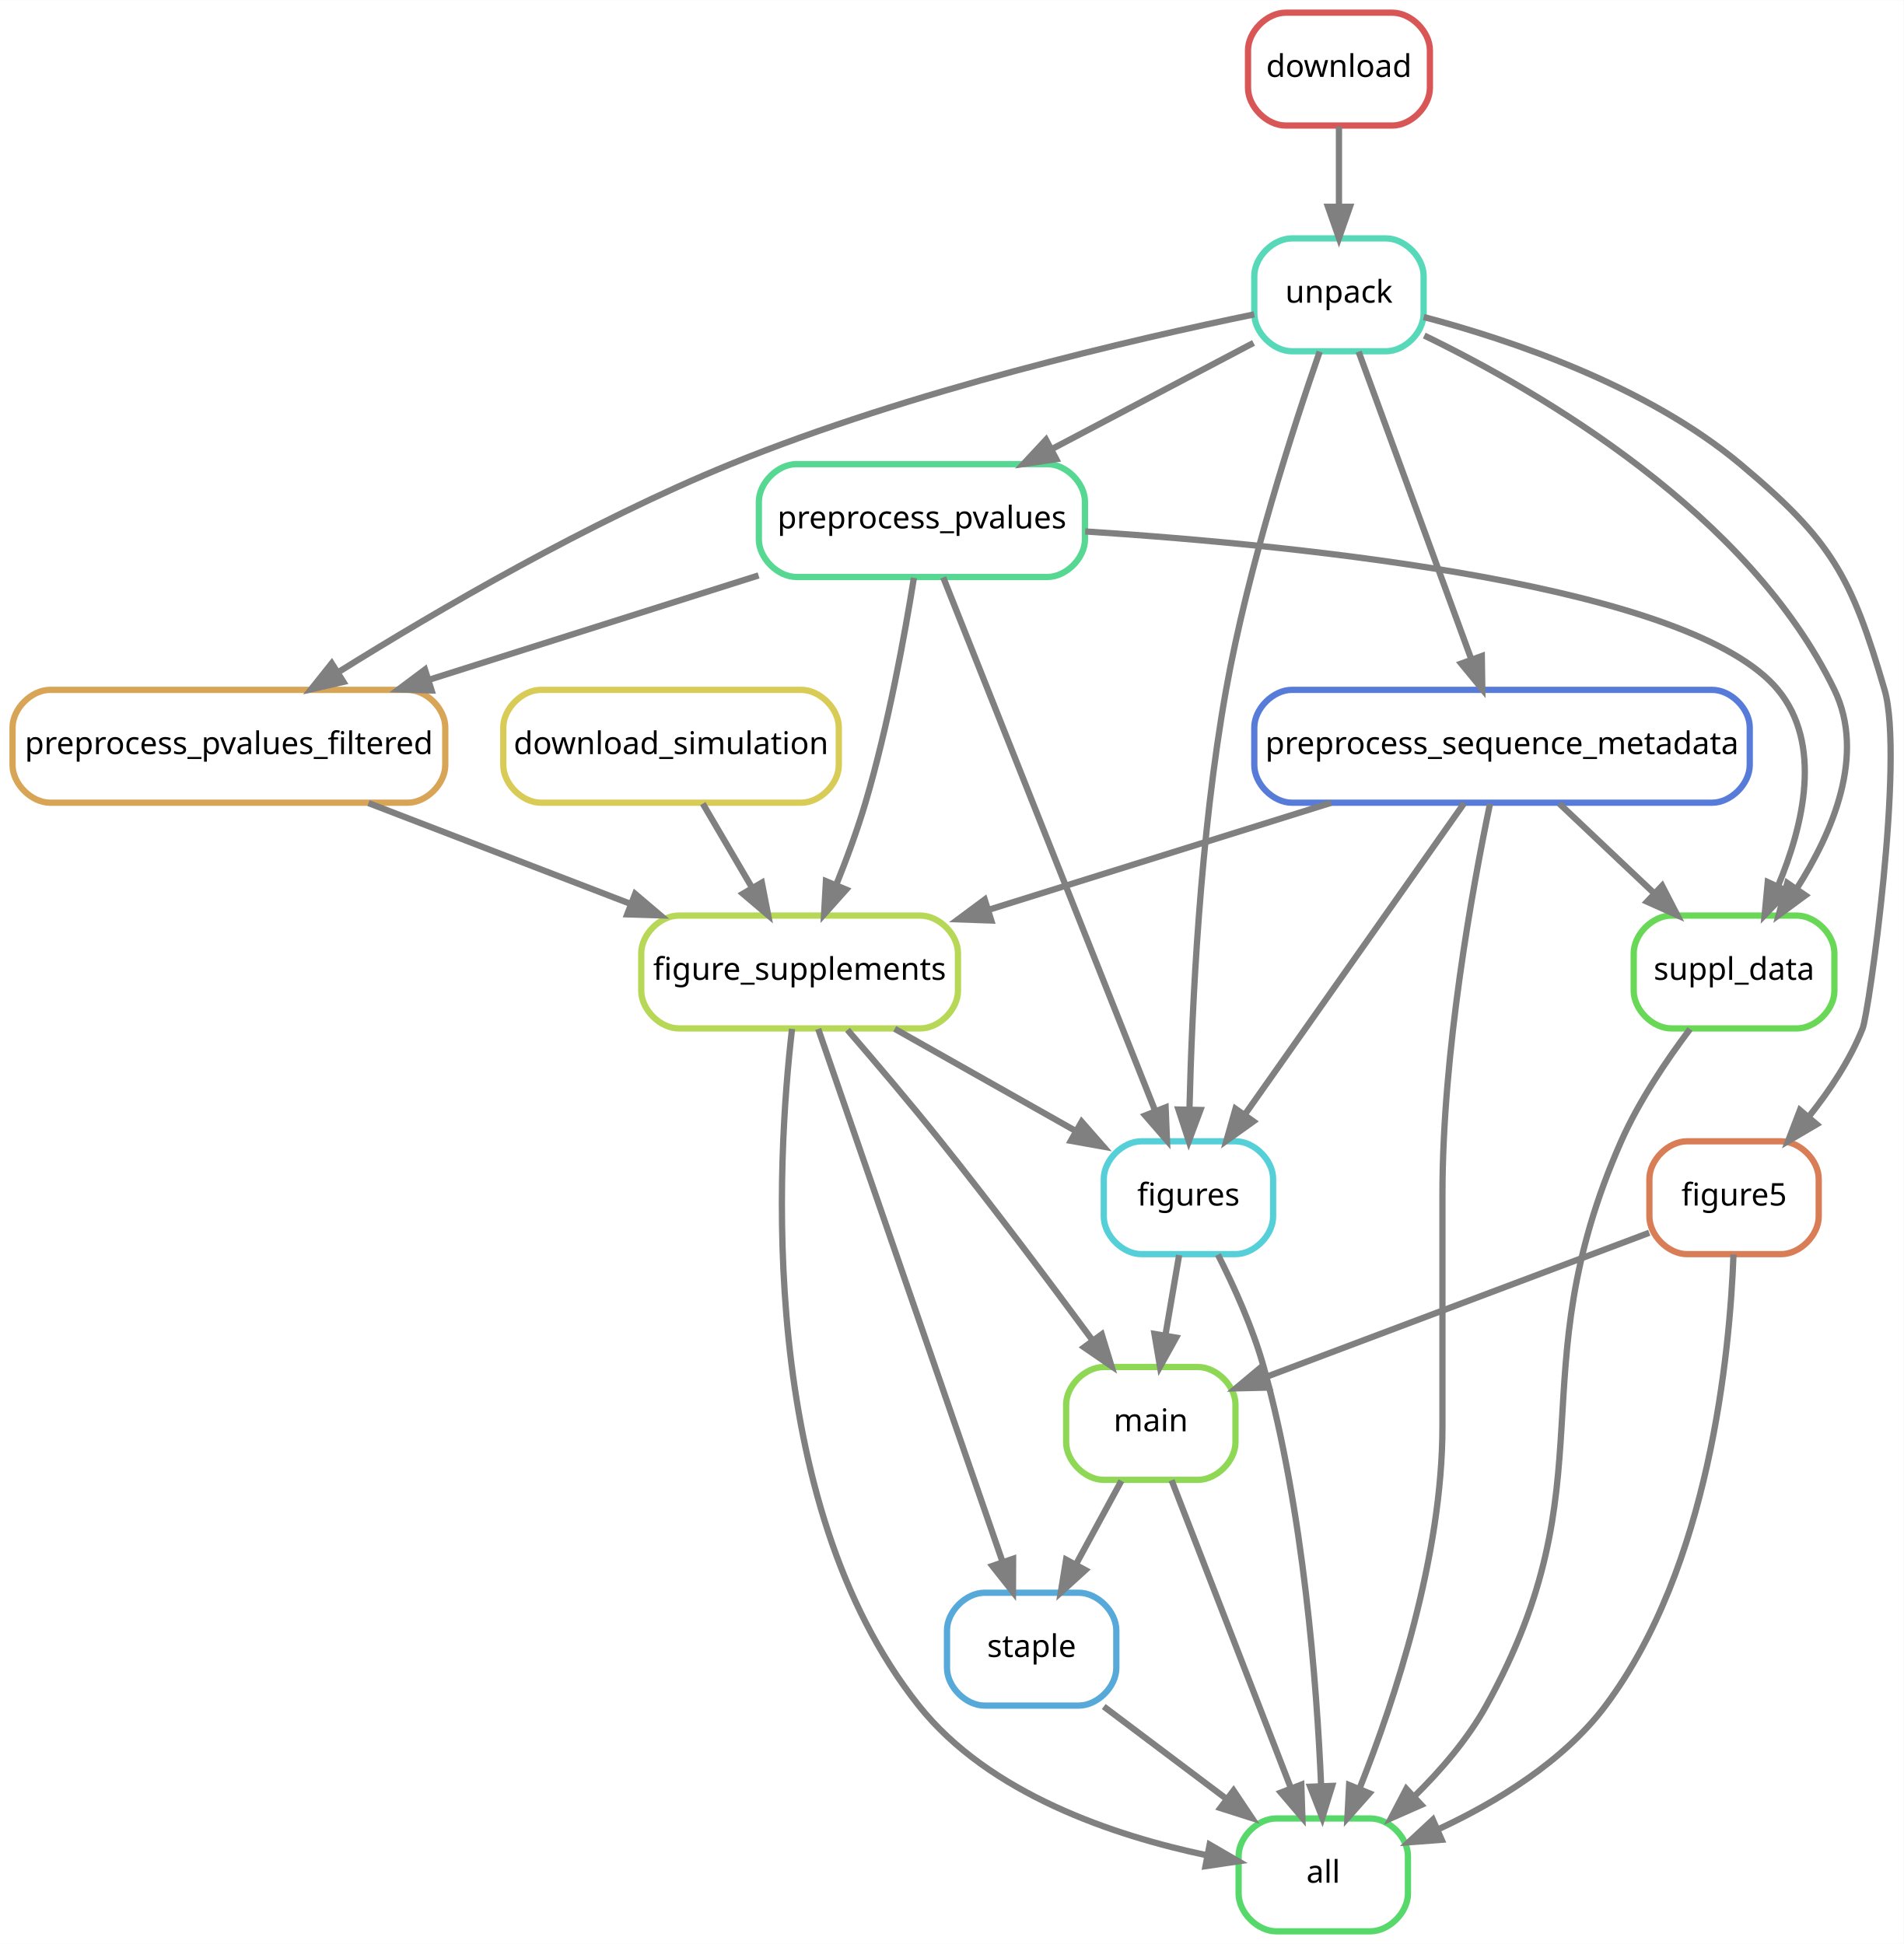
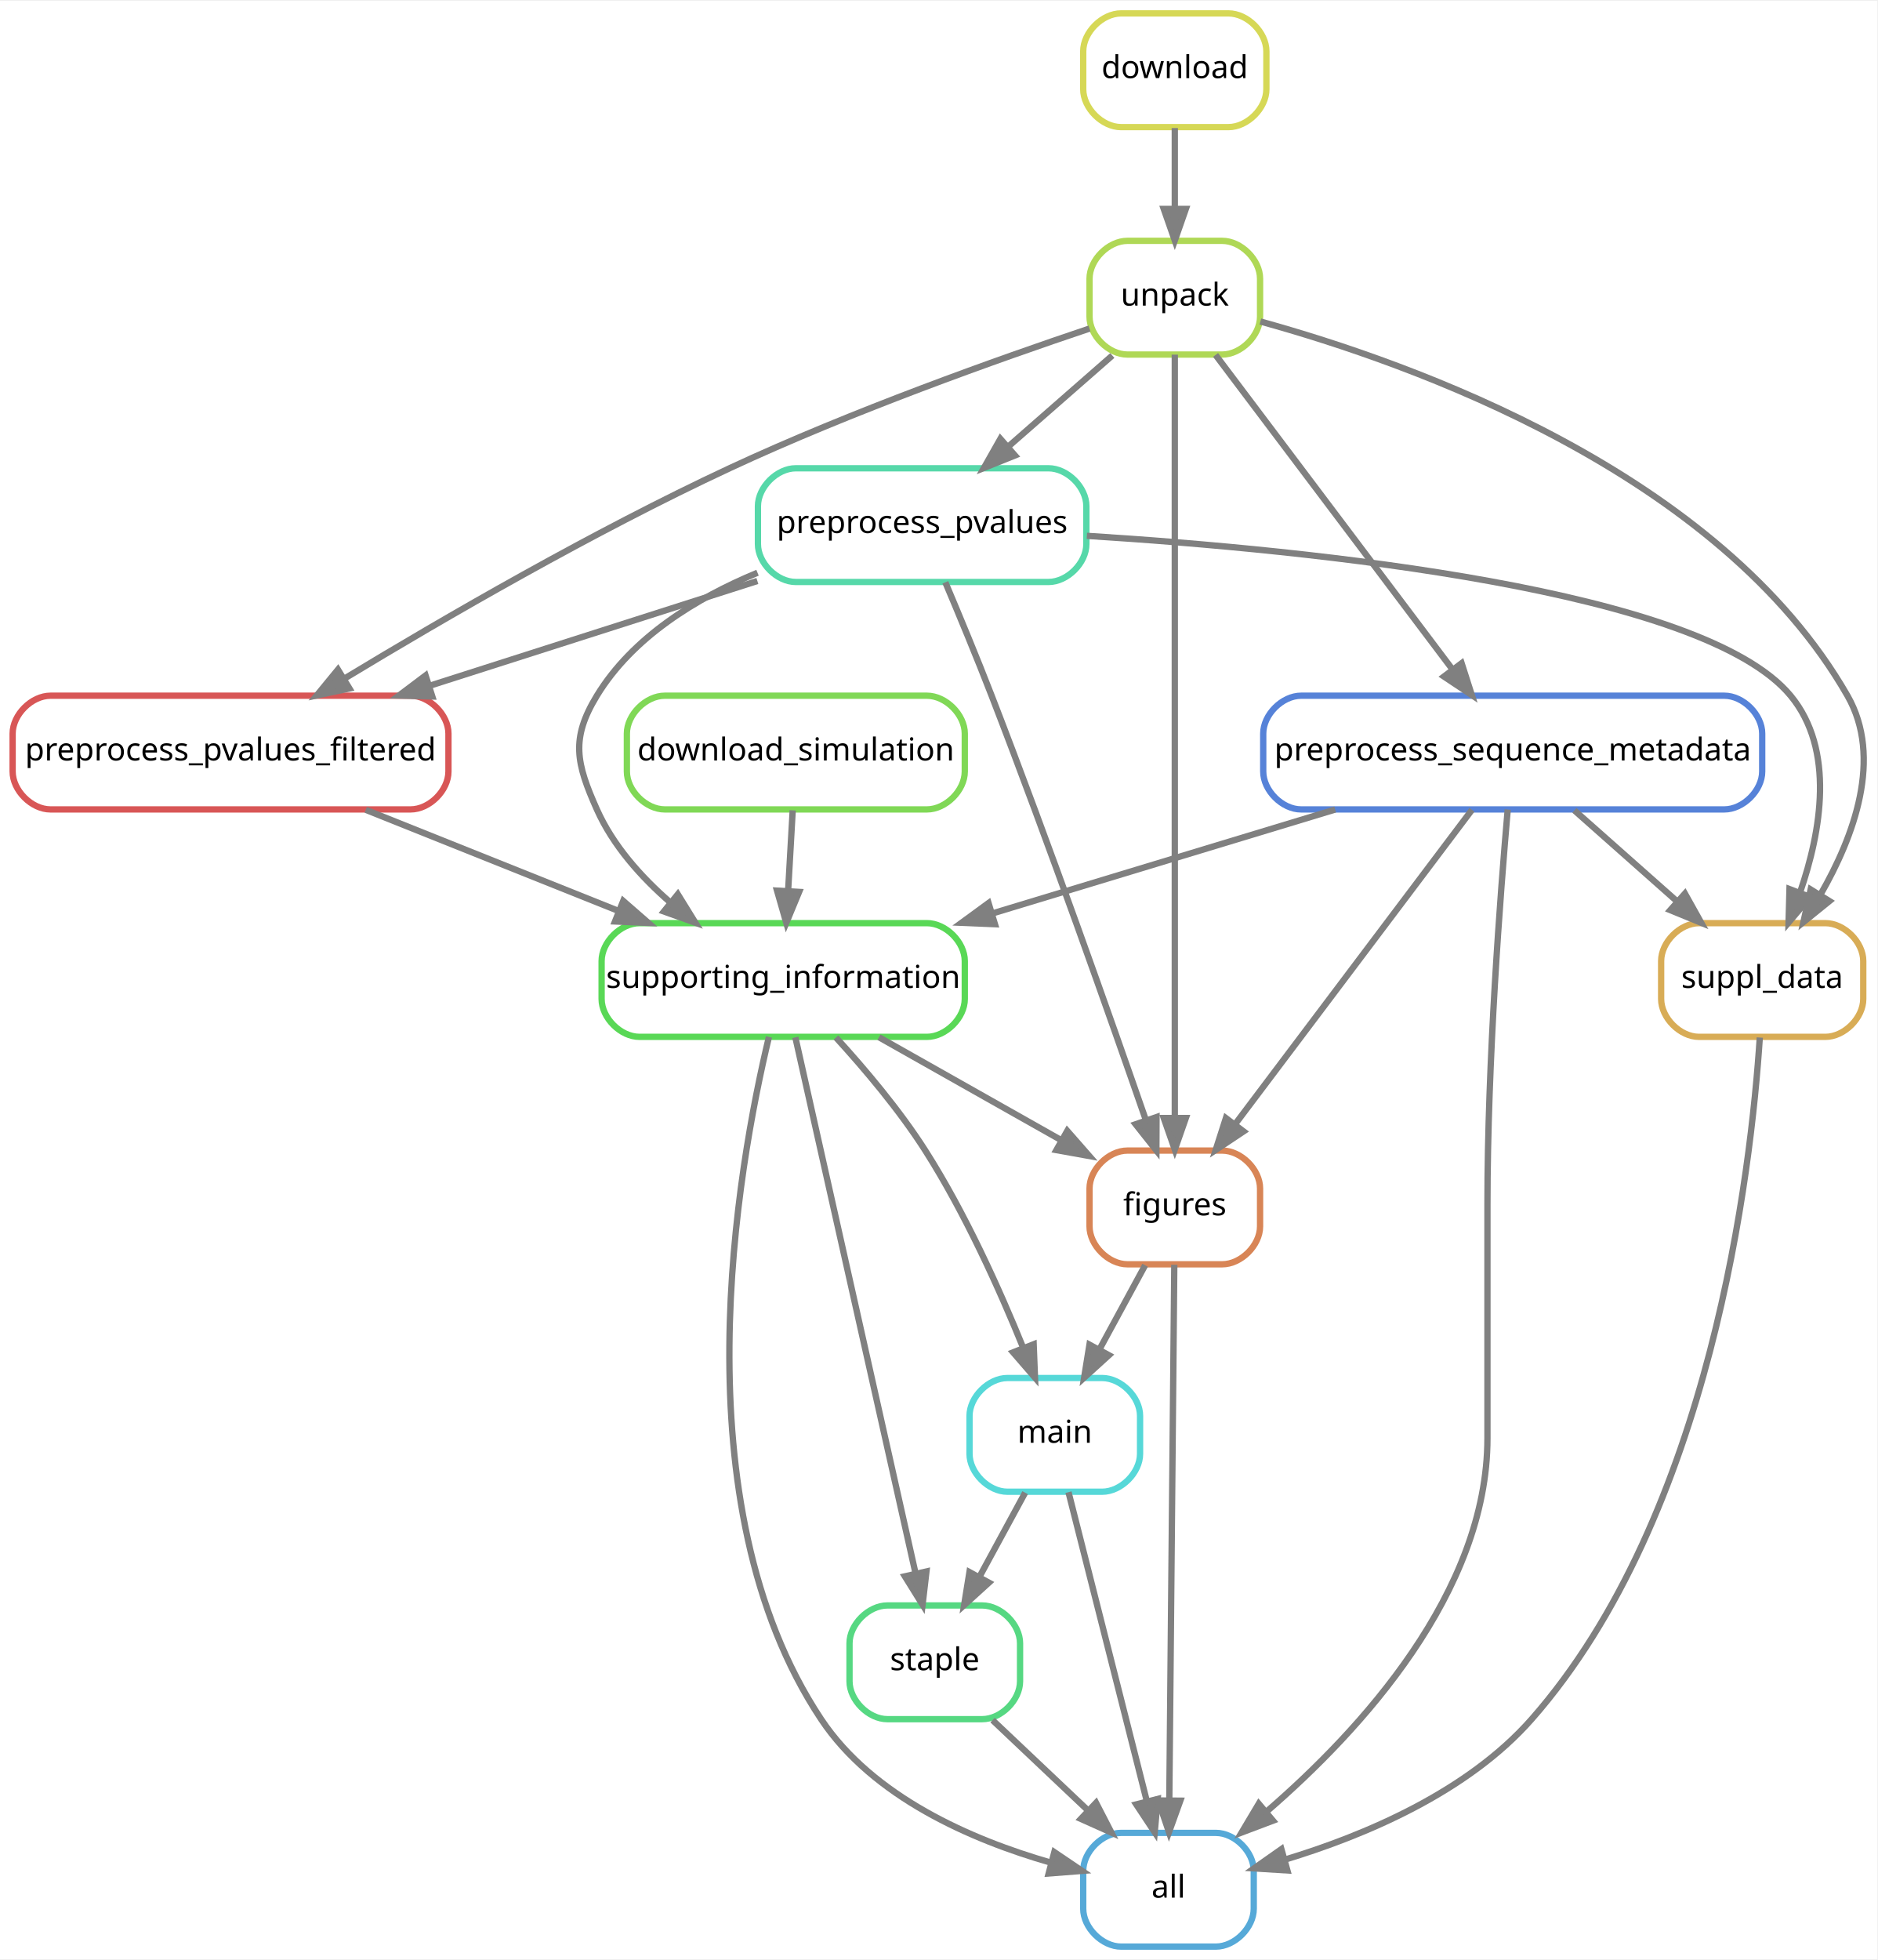
- <svg xmlns="http://www.w3.org/2000/svg" width="607pt" height="620pt" viewBox="0.00 0.00 607.09 620.00">
+ <svg xmlns="http://www.w3.org/2000/svg" width="594pt" height="620pt" viewBox="0.00 0.00 594.46 620.00">
  <g id="graph0" class="graph" transform="scale(1 1) rotate(0) translate(4 616)">
-     <polygon fill="white" stroke="transparent" points="-4,4 -4,-616 603.09,-616 603.09,4 -4,4" />
+     <polygon fill="white" stroke="transparent" points="-4,4 -4,-616 590.46,-616 590.46,4 -4,4" />
    <g id="node1" class="node">
-       <path fill="none" stroke="#56d86b" stroke-width="2" d="M433,-36C433,-36 403,-36 403,-36 397,-36 391,-30 391,-24 391,-24 391,-12 391,-12 391,-6 397,0 403,0 403,0 433,0 433,0 439,0 445,-6 445,-12 445,-12 445,-24 445,-24 445,-30 439,-36 433,-36" />
-       <text text-anchor="middle" x="418" y="-15.5" font-family="sans" font-size="10.00">all</text>
+       <path fill="none" stroke="#56a9d8" stroke-width="2" d="M381,-36C381,-36 351,-36 351,-36 345,-36 339,-30 339,-24 339,-24 339,-12 339,-12 339,-6 345,0 351,0 351,0 381,0 381,0 387,0 393,-6 393,-12 393,-12 393,-24 393,-24 393,-30 387,-36 381,-36" />
+       <text text-anchor="middle" x="366" y="-15.5" font-family="sans" font-size="10.00">all</text>
    </g>
    <g id="node2" class="node">
-       <path fill="none" stroke="#b6d856" stroke-width="2" d="M289.5,-324C289.5,-324 212.5,-324 212.5,-324 206.5,-324 200.5,-318 200.5,-312 200.5,-312 200.5,-300 200.5,-300 200.5,-294 206.5,-288 212.5,-288 212.5,-288 289.5,-288 289.5,-288 295.5,-288 301.5,-294 301.5,-300 301.5,-300 301.5,-312 301.5,-312 301.5,-318 295.5,-324 289.5,-324" />
-       <text text-anchor="middle" x="251" y="-303.5" font-family="sans" font-size="10.00">figure_supplements</text>
+       <path fill="none" stroke="#59d856" stroke-width="2" d="M289.5,-324C289.5,-324 198.5,-324 198.5,-324 192.5,-324 186.5,-318 186.5,-312 186.5,-312 186.5,-300 186.5,-300 186.5,-294 192.5,-288 198.5,-288 198.5,-288 289.5,-288 289.5,-288 295.5,-288 301.5,-294 301.5,-300 301.5,-300 301.5,-312 301.5,-312 301.5,-318 295.5,-324 289.5,-324" />
+       <text text-anchor="middle" x="244" y="-303.5" font-family="sans" font-size="10.00">supporting_information</text>
    </g>
-     <g id="edge2" class="edge">
-       <path fill="none" stroke="grey" stroke-width="2" d="M248.59,-287.86C243.71,-246.02 237.12,-137.31 289,-72 311.43,-43.76 351.43,-30.44 380.96,-24.24" />
-       <polygon fill="grey" stroke="grey" stroke-width="2" points="381.76,-27.65 390.92,-22.33 380.44,-20.78 381.76,-27.65" />
+     <g id="edge4" class="edge">
+       <path fill="none" stroke="grey" stroke-width="2" d="M239.48,-287.98C229.61,-246.86 210.48,-140.48 256,-72 272.4,-47.33 303.67,-33.8 328.69,-26.6" />
+       <polygon fill="grey" stroke="grey" stroke-width="2" points="329.85,-29.91 338.63,-23.97 328.06,-23.15 329.85,-29.91" />
    </g>
    <g id="node9" class="node">
-       <path fill="none" stroke="#8fd856" stroke-width="2" d="M378,-180C378,-180 348,-180 348,-180 342,-180 336,-174 336,-168 336,-168 336,-156 336,-156 336,-150 342,-144 348,-144 348,-144 378,-144 378,-144 384,-144 390,-150 390,-156 390,-156 390,-168 390,-168 390,-174 384,-180 378,-180" />
-       <text text-anchor="middle" x="363" y="-159.5" font-family="sans" font-size="10.00">main</text>
+       <path fill="none" stroke="#56d8d8" stroke-width="2" d="M345,-180C345,-180 315,-180 315,-180 309,-180 303,-174 303,-168 303,-168 303,-156 303,-156 303,-150 309,-144 315,-144 315,-144 345,-144 345,-144 351,-144 357,-150 357,-156 357,-156 357,-168 357,-168 357,-174 351,-180 345,-180" />
+       <text text-anchor="middle" x="330" y="-159.5" font-family="sans" font-size="10.00">main</text>
    </g>
-     <g id="edge18" class="edge">
-       <path fill="none" stroke="grey" stroke-width="2" d="M266.26,-287.55C275.1,-277.32 286.35,-264.07 296,-252 312.82,-230.97 331.16,-206.49 344.39,-188.54" />
-       <polygon fill="grey" stroke="grey" stroke-width="2" points="347.35,-190.42 350.45,-180.29 341.71,-186.28 347.35,-190.42" />
+     <g id="edge17" class="edge">
+       <path fill="none" stroke="grey" stroke-width="2" d="M260.7,-287.8C269.79,-277.86 280.82,-264.82 289,-252 301.66,-232.15 312.61,-207.76 320.01,-189.53" />
+       <polygon fill="grey" stroke="grey" stroke-width="2" points="323.31,-190.69 323.73,-180.11 316.8,-188.12 323.31,-190.69" />
    </g>
    <g id="node10" class="node">
-       <path fill="none" stroke="#56d0d8" stroke-width="2" d="M390,-252C390,-252 360,-252 360,-252 354,-252 348,-246 348,-240 348,-240 348,-228 348,-228 348,-222 354,-216 360,-216 360,-216 390,-216 390,-216 396,-216 402,-222 402,-228 402,-228 402,-240 402,-240 402,-246 396,-252 390,-252" />
-       <text text-anchor="middle" x="375" y="-231.5" font-family="sans" font-size="10.00">figures</text>
+       <path fill="none" stroke="#d88556" stroke-width="2" d="M383,-252C383,-252 353,-252 353,-252 347,-252 341,-246 341,-240 341,-240 341,-228 341,-228 341,-222 347,-216 353,-216 353,-216 383,-216 383,-216 389,-216 395,-222 395,-228 395,-228 395,-240 395,-240 395,-246 389,-252 383,-252" />
+       <text text-anchor="middle" x="368" y="-231.5" font-family="sans" font-size="10.00">figures</text>
+     </g>
+     <g id="edge19" class="edge">
+       <path fill="none" stroke="grey" stroke-width="2" d="M274.33,-287.88C291.75,-278.04 313.73,-265.64 332.02,-255.31" />
+       <polygon fill="grey" stroke="grey" stroke-width="2" points="333.95,-258.24 340.93,-250.28 330.5,-252.15 333.95,-258.24" />
+     </g>
+     <g id="node11" class="node">
+       <path fill="none" stroke="#56d882" stroke-width="2" d="M307,-108C307,-108 277,-108 277,-108 271,-108 265,-102 265,-96 265,-96 265,-84 265,-84 265,-78 271,-72 277,-72 277,-72 307,-72 307,-72 313,-72 319,-78 319,-84 319,-84 319,-96 319,-96 319,-102 313,-108 307,-108" />
+       <text text-anchor="middle" x="292" y="-87.5" font-family="sans" font-size="10.00">staple</text>
    </g>
    <g id="edge22" class="edge">
-       <path fill="none" stroke="grey" stroke-width="2" d="M281.33,-287.88C298.75,-278.04 320.73,-265.64 339.02,-255.31" />
-       <polygon fill="grey" stroke="grey" stroke-width="2" points="340.95,-258.24 347.93,-250.28 337.5,-252.15 340.95,-258.24" />
-     </g>
-     <g id="node12" class="node">
-       <path fill="none" stroke="#56a9d8" stroke-width="2" d="M340,-108C340,-108 310,-108 310,-108 304,-108 298,-102 298,-96 298,-96 298,-84 298,-84 298,-78 304,-72 310,-72 310,-72 340,-72 340,-72 346,-72 352,-78 352,-84 352,-84 352,-96 352,-96 352,-102 346,-108 340,-108" />
-       <text text-anchor="middle" x="325" y="-87.5" font-family="sans" font-size="10.00">staple</text>
-     </g>
-     <g id="edge26" class="edge">
-       <path fill="none" stroke="grey" stroke-width="2" d="M256.93,-287.85C269.79,-250.68 300.3,-162.44 315.73,-117.82" />
-       <polygon fill="grey" stroke="grey" stroke-width="2" points="319.08,-118.83 319.04,-108.23 312.47,-116.54 319.08,-118.83" />
+       <path fill="none" stroke="grey" stroke-width="2" d="M247.85,-287.85C256.17,-250.75 275.89,-162.81 285.92,-118.1" />
+       <polygon fill="grey" stroke="grey" stroke-width="2" points="289.36,-118.76 288.13,-108.23 282.53,-117.22 289.36,-118.76" />
    </g>
    <g id="node3" class="node">
-       <path fill="none" stroke="#56d892" stroke-width="2" d="M330,-468C330,-468 250,-468 250,-468 244,-468 238,-462 238,-456 238,-456 238,-444 238,-444 238,-438 244,-432 250,-432 250,-432 330,-432 330,-432 336,-432 342,-438 342,-444 342,-444 342,-456 342,-456 342,-462 336,-468 330,-468" />
-       <text text-anchor="middle" x="290" y="-447.5" font-family="sans" font-size="10.00">preprocess_pvalues</text>
+       <path fill="none" stroke="#56d8a9" stroke-width="2" d="M328,-468C328,-468 248,-468 248,-468 242,-468 236,-462 236,-456 236,-456 236,-444 236,-444 236,-438 242,-432 248,-432 248,-432 328,-432 328,-432 334,-432 340,-438 340,-444 340,-444 340,-456 340,-456 340,-462 334,-468 328,-468" />
+       <text text-anchor="middle" x="288" y="-447.5" font-family="sans" font-size="10.00">preprocess_pvalues</text>
    </g>
    <g id="edge9" class="edge">
-       <path fill="none" stroke="grey" stroke-width="2" d="M287.44,-431.72C284.54,-413.62 279.26,-384.48 272,-360 269.41,-351.27 265.97,-341.97 262.62,-333.64" />
-       <polygon fill="grey" stroke="grey" stroke-width="2" points="265.86,-332.29 258.8,-324.39 259.39,-334.97 265.86,-332.29" />
+       <path fill="none" stroke="grey" stroke-width="2" d="M235.87,-434.93C216.41,-426.87 196.31,-414.54 185,-396 176.67,-382.34 178.48,-374.61 185,-360 190.08,-348.6 198.96,-338.63 208.31,-330.51" />
+       <polygon fill="grey" stroke="grey" stroke-width="2" points="210.63,-333.14 216.2,-324.13 206.22,-327.69 210.63,-333.14" />
    </g>
    <g id="node6" class="node">
-       <path fill="none" stroke="#d8a456" stroke-width="2" d="M126,-396C126,-396 12,-396 12,-396 6,-396 0,-390 0,-384 0,-384 0,-372 0,-372 0,-366 6,-360 12,-360 12,-360 126,-360 126,-360 132,-360 138,-366 138,-372 138,-372 138,-384 138,-384 138,-390 132,-396 126,-396" />
+       <path fill="none" stroke="#d85656" stroke-width="2" d="M126,-396C126,-396 12,-396 12,-396 6,-396 0,-390 0,-384 0,-384 0,-372 0,-372 0,-366 6,-360 12,-360 12,-360 126,-360 126,-360 132,-360 138,-366 138,-372 138,-372 138,-384 138,-384 138,-390 132,-396 126,-396" />
      <text text-anchor="middle" x="69" y="-375.5" font-family="sans" font-size="10.00">preprocess_pvalues_filtered</text>
    </g>
    <g id="edge14" class="edge">
-       <path fill="none" stroke="grey" stroke-width="2" d="M237.91,-432.5C206.43,-422.53 166.08,-409.75 132.71,-399.18" />
-       <polygon fill="grey" stroke="grey" stroke-width="2" points="133.64,-395.8 123.05,-396.12 131.53,-402.48 133.64,-395.8" />
+       <path fill="none" stroke="grey" stroke-width="2" d="M235.82,-432.32C204.62,-422.35 164.76,-409.61 131.83,-399.08" />
+       <polygon fill="grey" stroke="grey" stroke-width="2" points="132.89,-395.75 122.3,-396.04 130.76,-402.41 132.89,-395.75" />
    </g>
    <g id="edge20" class="edge">
-       <path fill="none" stroke="grey" stroke-width="2" d="M296.81,-431.85C311.61,-394.6 346.77,-306.07 364.46,-261.54" />
-       <polygon fill="grey" stroke="grey" stroke-width="2" points="367.72,-262.82 368.16,-252.23 361.21,-260.23 367.72,-262.82" />
+       <path fill="none" stroke="grey" stroke-width="2" d="M295.34,-431.9C299.72,-421.56 305.32,-408.08 310,-396 328.21,-349 347.75,-293.59 358.87,-261.56" />
+       <polygon fill="grey" stroke="grey" stroke-width="2" points="362.21,-262.61 362.17,-252.02 355.59,-260.33 362.21,-262.61" />
    </g>
-     <g id="node13" class="node">
-       <path fill="none" stroke="#68d856" stroke-width="2" d="M569,-324C569,-324 529,-324 529,-324 523,-324 517,-318 517,-312 517,-312 517,-300 517,-300 517,-294 523,-288 529,-288 529,-288 569,-288 569,-288 575,-288 581,-294 581,-300 581,-300 581,-312 581,-312 581,-318 575,-324 569,-324" />
-       <text text-anchor="middle" x="549" y="-303.5" font-family="sans" font-size="10.00">suppl_data</text>
+     <g id="node12" class="node">
+       <path fill="none" stroke="#d8ac56" stroke-width="2" d="M574,-324C574,-324 534,-324 534,-324 528,-324 522,-318 522,-312 522,-312 522,-300 522,-300 522,-294 528,-288 534,-288 534,-288 574,-288 574,-288 580,-288 586,-294 586,-300 586,-300 586,-312 586,-312 586,-318 580,-324 574,-324" />
+       <text text-anchor="middle" x="554" y="-303.5" font-family="sans" font-size="10.00">suppl_data</text>
    </g>
-     <g id="edge27" class="edge">
-       <path fill="none" stroke="grey" stroke-width="2" d="M342.07,-446.53C413.33,-441.93 535.55,-429.29 563,-396 577.3,-378.66 571.13,-352.74 562.97,-333.33" />
-       <polygon fill="grey" stroke="grey" stroke-width="2" points="566.1,-331.76 558.75,-324.13 559.74,-334.68 566.1,-331.76" />
+     <g id="edge25" class="edge">
+       <path fill="none" stroke="grey" stroke-width="2" d="M340.15,-446.61C411.88,-442.1 535.29,-429.56 563,-396 577.15,-378.87 572.67,-353.09 565.97,-333.68" />
+       <polygon fill="grey" stroke="grey" stroke-width="2" points="569.18,-332.28 562.35,-324.19 562.64,-334.78 569.18,-332.28" />
    </g>
    <g id="node4" class="node">
-       <path fill="none" stroke="#56d8b9" stroke-width="2" d="M438,-540C438,-540 408,-540 408,-540 402,-540 396,-534 396,-528 396,-528 396,-516 396,-516 396,-510 402,-504 408,-504 408,-504 438,-504 438,-504 444,-504 450,-510 450,-516 450,-516 450,-528 450,-528 450,-534 444,-540 438,-540" />
-       <text text-anchor="middle" x="423" y="-519.5" font-family="sans" font-size="10.00">unpack</text>
+       <path fill="none" stroke="#afd856" stroke-width="2" d="M383,-540C383,-540 353,-540 353,-540 347,-540 341,-534 341,-528 341,-528 341,-516 341,-516 341,-510 347,-504 353,-504 353,-504 383,-504 383,-504 389,-504 395,-510 395,-516 395,-516 395,-528 395,-528 395,-534 389,-540 383,-540" />
+       <text text-anchor="middle" x="368" y="-519.5" font-family="sans" font-size="10.00">unpack</text>
+     </g>
+     <g id="edge11" class="edge">
+       <path fill="none" stroke="grey" stroke-width="2" d="M348.22,-503.7C338.25,-494.97 325.99,-484.24 315.14,-474.75" />
+       <polygon fill="grey" stroke="grey" stroke-width="2" points="317.38,-472.06 307.55,-468.1 312.77,-477.32 317.38,-472.06" />
+     </g>
+     <g id="edge13" class="edge">
+       <path fill="none" stroke="grey" stroke-width="2" d="M340.99,-512.23C312.23,-502.57 265.63,-486.01 227,-468 183.89,-447.9 136.63,-420.53 105.14,-401.46" />
+       <polygon fill="grey" stroke="grey" stroke-width="2" points="106.65,-398.29 96.29,-396.08 103.01,-404.27 106.65,-398.29" />
+     </g>
+     <g id="node7" class="node">
+       <path fill="none" stroke="#5682d8" stroke-width="2" d="M542,-396C542,-396 408,-396 408,-396 402,-396 396,-390 396,-384 396,-384 396,-372 396,-372 396,-366 402,-360 408,-360 408,-360 542,-360 542,-360 548,-360 554,-366 554,-372 554,-372 554,-384 554,-384 554,-390 548,-396 542,-396" />
+       <text text-anchor="middle" x="475" y="-375.5" font-family="sans" font-size="10.00">preprocess_sequence_metadata</text>
+     </g>
+     <g id="edge15" class="edge">
+       <path fill="none" stroke="grey" stroke-width="2" d="M380.91,-503.87C399.54,-479.14 434.13,-433.24 455.78,-404.51" />
+       <polygon fill="grey" stroke="grey" stroke-width="2" points="458.82,-406.28 462.05,-396.19 453.23,-402.07 458.82,-406.28" />
+     </g>
+     <g id="edge18" class="edge">
+       <path fill="none" stroke="grey" stroke-width="2" d="M368,-503.97C368,-456.29 368,-321.18 368,-262.63" />
+       <polygon fill="grey" stroke="grey" stroke-width="2" points="371.5,-262.31 368,-252.31 364.5,-262.31 371.5,-262.31" />
+     </g>
+     <g id="edge24" class="edge">
+       <path fill="none" stroke="grey" stroke-width="2" d="M395.1,-514.46C442.8,-501.31 540.52,-466.7 581,-396 592.26,-376.34 583.07,-351.5 572.46,-333.06" />
+       <polygon fill="grey" stroke="grey" stroke-width="2" points="575.29,-330.98 567.05,-324.32 569.34,-334.66 575.29,-330.98" />
+     </g>
+     <g id="node5" class="node">
+       <path fill="none" stroke="#d6d856" stroke-width="2" d="M385,-612C385,-612 351,-612 351,-612 345,-612 339,-606 339,-600 339,-600 339,-588 339,-588 339,-582 345,-576 351,-576 351,-576 385,-576 385,-576 391,-576 397,-582 397,-588 397,-588 397,-600 397,-600 397,-606 391,-612 385,-612" />
+       <text text-anchor="middle" x="368" y="-591.5" font-family="sans" font-size="10.00">download</text>
    </g>
    <g id="edge12" class="edge">
-       <path fill="none" stroke="grey" stroke-width="2" d="M395.76,-506.67C377.23,-496.91 352.35,-483.82 331.38,-472.78" />
-       <polygon fill="grey" stroke="grey" stroke-width="2" points="332.84,-469.59 322.36,-468.03 329.58,-475.79 332.84,-469.59" />
+       <path fill="none" stroke="grey" stroke-width="2" d="M368,-575.7C368,-567.98 368,-558.71 368,-550.11" />
+       <polygon fill="grey" stroke="grey" stroke-width="2" points="371.5,-550.1 368,-540.1 364.5,-550.1 371.5,-550.1" />
    </g>
-     <g id="edge15" class="edge">
-       <path fill="none" stroke="grey" stroke-width="2" d="M395.97,-515.77C357.86,-507.92 286.55,-491.46 229,-468 183.99,-449.65 135.67,-421.47 104.05,-401.75" />
-       <polygon fill="grey" stroke="grey" stroke-width="2" points="105.52,-398.54 95.19,-396.17 101.79,-404.46 105.52,-398.54" />
+     <g id="edge7" class="edge">
+       <path fill="none" stroke="grey" stroke-width="2" d="M111.81,-359.88C135.95,-350.22 166.28,-338.09 191.81,-327.88" />
+       <polygon fill="grey" stroke="grey" stroke-width="2" points="193.34,-331.03 201.33,-324.07 190.74,-324.53 193.34,-331.03" />
    </g>
-     <g id="node7" class="node">
-       <path fill="none" stroke="#567bd8" stroke-width="2" d="M542,-396C542,-396 408,-396 408,-396 402,-396 396,-390 396,-384 396,-384 396,-372 396,-372 396,-366 402,-360 408,-360 408,-360 542,-360 542,-360 548,-360 554,-366 554,-372 554,-372 554,-384 554,-384 554,-390 548,-396 542,-396" />
-       <text text-anchor="middle" x="475" y="-375.5" font-family="sans" font-size="10.00">preprocess_sequence_metadata</text>
+     <g id="edge3" class="edge">
+       <path fill="none" stroke="grey" stroke-width="2" d="M473.42,-359.97C471.09,-333.33 467,-280.19 467,-235 467,-235 467,-235 467,-161 467,-112.19 426.89,-68.51 397.22,-42.87" />
+       <polygon fill="grey" stroke="grey" stroke-width="2" points="399.09,-39.87 389.17,-36.13 394.59,-45.23 399.09,-39.87" />
+     </g>
+     <g id="edge10" class="edge">
+       <path fill="none" stroke="grey" stroke-width="2" d="M418.79,-359.97C386.09,-350.06 344.7,-337.51 310.4,-327.12" />
+       <polygon fill="grey" stroke="grey" stroke-width="2" points="311.05,-323.66 300.47,-324.11 309.02,-330.36 311.05,-323.66" />
+     </g>
+     <g id="edge21" class="edge">
+       <path fill="none" stroke="grey" stroke-width="2" d="M462.09,-359.87C443.46,-335.14 408.87,-289.24 387.22,-260.51" />
+       <polygon fill="grey" stroke="grey" stroke-width="2" points="389.77,-258.07 380.95,-252.19 384.18,-262.28 389.77,-258.07" />
+     </g>
+     <g id="edge26" class="edge">
+       <path fill="none" stroke="grey" stroke-width="2" d="M494.53,-359.7C504.38,-350.97 516.49,-340.24 527.2,-330.75" />
+       <polygon fill="grey" stroke="grey" stroke-width="2" points="529.53,-333.36 534.7,-324.1 524.89,-328.12 529.53,-333.36" />
+     </g>
+     <g id="node8" class="node">
+       <path fill="none" stroke="#80d856" stroke-width="2" d="M289.5,-396C289.5,-396 206.5,-396 206.5,-396 200.5,-396 194.5,-390 194.5,-384 194.5,-384 194.5,-372 194.5,-372 194.5,-366 200.5,-360 206.5,-360 206.5,-360 289.5,-360 289.5,-360 295.5,-360 301.5,-366 301.5,-372 301.5,-372 301.5,-384 301.5,-384 301.5,-390 295.5,-396 289.5,-396" />
+       <text text-anchor="middle" x="248" y="-375.5" font-family="sans" font-size="10.00">download_simulation</text>
+     </g>
+     <g id="edge8" class="edge">
+       <path fill="none" stroke="grey" stroke-width="2" d="M247.01,-359.7C246.57,-351.98 246.04,-342.71 245.55,-334.11" />
+       <polygon fill="grey" stroke="grey" stroke-width="2" points="249.04,-333.89 244.98,-324.1 242.05,-334.29 249.04,-333.89" />
+     </g>
+     <g id="edge6" class="edge">
+       <path fill="none" stroke="grey" stroke-width="2" d="M334.34,-143.87C340.5,-119.56 351.85,-74.82 359.15,-46.01" />
+       <polygon fill="grey" stroke="grey" stroke-width="2" points="362.58,-46.74 361.64,-36.19 355.79,-45.02 362.58,-46.74" />
+     </g>
+     <g id="edge23" class="edge">
+       <path fill="none" stroke="grey" stroke-width="2" d="M320.61,-143.7C316.24,-135.64 310.94,-125.89 306.1,-116.98" />
+       <polygon fill="grey" stroke="grey" stroke-width="2" points="309.13,-115.22 301.29,-108.1 302.98,-118.56 309.13,-115.22" />
+     </g>
+     <g id="edge1" class="edge">
+       <path fill="none" stroke="grey" stroke-width="2" d="M367.84,-215.85C367.49,-178.83 366.67,-91.18 366.26,-46.39" />
+       <polygon fill="grey" stroke="grey" stroke-width="2" points="369.75,-46.2 366.16,-36.23 362.75,-46.26 369.75,-46.2" />
    </g>
    <g id="edge16" class="edge">
-       <path fill="none" stroke="grey" stroke-width="2" d="M429.27,-503.87C438.21,-479.46 454.7,-434.43 465.25,-405.64" />
-       <polygon fill="grey" stroke="grey" stroke-width="2" points="468.55,-406.78 468.71,-396.19 461.98,-404.38 468.55,-406.78" />
-     </g>
-     <g id="edge21" class="edge">
-       <path fill="none" stroke="grey" stroke-width="2" d="M416.85,-503.88C408.56,-480.04 394.05,-435.35 387,-396 378.68,-349.6 376.11,-294.69 375.33,-262.46" />
-       <polygon fill="grey" stroke="grey" stroke-width="2" points="378.82,-261.99 375.12,-252.07 371.82,-262.13 378.82,-261.99" />
-     </g>
-     <g id="node11" class="node">
-       <path fill="none" stroke="#d87d56" stroke-width="2" d="M564,-252C564,-252 534,-252 534,-252 528,-252 522,-246 522,-240 522,-240 522,-228 522,-228 522,-222 528,-216 534,-216 534,-216 564,-216 564,-216 570,-216 576,-222 576,-228 576,-228 576,-240 576,-240 576,-246 570,-252 564,-252" />
-       <text text-anchor="middle" x="549" y="-231.5" font-family="sans" font-size="10.00">figure5</text>
-     </g>
-     <g id="edge24" class="edge">
-       <path fill="none" stroke="grey" stroke-width="2" d="M450.02,-514.93C477.81,-507.6 521.13,-493.02 551,-468 580.11,-443.61 586.35,-432.45 597,-396 603.41,-374.06 592,-293.04 590,-288 586.01,-277.94 579.51,-268.2 572.85,-259.87" />
-       <polygon fill="grey" stroke="grey" stroke-width="2" points="575.35,-257.41 566.22,-252.05 570.01,-261.94 575.35,-257.41" />
-     </g>
-     <g id="edge28" class="edge">
-       <path fill="none" stroke="grey" stroke-width="2" d="M450.2,-509.02C487.72,-490.8 553.8,-452.2 581,-396 591.02,-375.3 580.49,-350.6 568.91,-332.48" />
-       <polygon fill="grey" stroke="grey" stroke-width="2" points="571.75,-330.44 563.22,-324.16 565.97,-334.4 571.75,-330.44" />
-     </g>
-     <g id="node5" class="node">
-       <path fill="none" stroke="#d85656" stroke-width="2" d="M440,-612C440,-612 406,-612 406,-612 400,-612 394,-606 394,-600 394,-600 394,-588 394,-588 394,-582 400,-576 406,-576 406,-576 440,-576 440,-576 446,-576 452,-582 452,-588 452,-588 452,-600 452,-600 452,-606 446,-612 440,-612" />
-       <text text-anchor="middle" x="423" y="-591.5" font-family="sans" font-size="10.00">download</text>
-     </g>
-     <g id="edge13" class="edge">
-       <path fill="none" stroke="grey" stroke-width="2" d="M423,-575.7C423,-567.98 423,-558.71 423,-550.11" />
-       <polygon fill="grey" stroke="grey" stroke-width="2" points="426.5,-550.1 423,-540.1 419.5,-550.1 426.5,-550.1" />
-     </g>
-     <g id="edge8" class="edge">
-       <path fill="none" stroke="grey" stroke-width="2" d="M113.52,-359.88C138.73,-350.18 170.45,-337.98 197.07,-327.74" />
-       <polygon fill="grey" stroke="grey" stroke-width="2" points="198.55,-330.92 206.62,-324.07 196.03,-324.39 198.55,-330.92" />
+       <path fill="none" stroke="grey" stroke-width="2" d="M358.61,-215.7C354.24,-207.64 348.94,-197.89 344.1,-188.98" />
+       <polygon fill="grey" stroke="grey" stroke-width="2" points="347.13,-187.22 339.29,-180.1 340.98,-190.56 347.13,-187.22" />
    </g>
    <g id="edge5" class="edge">
-       <path fill="none" stroke="grey" stroke-width="2" d="M471.16,-359.61C465.6,-332.94 456,-280.27 456,-235 456,-235 456,-235 456,-161 456,-119.63 440.77,-73.72 429.59,-45.61" />
-       <polygon fill="grey" stroke="grey" stroke-width="2" points="432.72,-44.02 425.69,-36.09 426.24,-46.67 432.72,-44.02" />
+       <path fill="none" stroke="grey" stroke-width="2" d="M310.29,-71.7C319.43,-63.05 330.64,-52.45 340.6,-43.03" />
+       <polygon fill="grey" stroke="grey" stroke-width="2" points="343.06,-45.52 347.92,-36.1 338.25,-40.43 343.06,-45.52" />
    </g>
-     <g id="edge11" class="edge">
-       <path fill="none" stroke="grey" stroke-width="2" d="M420.49,-359.97C387.49,-349.65 345.35,-336.48 311.34,-325.86" />
-       <polygon fill="grey" stroke="grey" stroke-width="2" points="312.12,-322.43 301.53,-322.79 310.03,-329.11 312.12,-322.43" />
-     </g>
-     <g id="edge23" class="edge">
-       <path fill="none" stroke="grey" stroke-width="2" d="M462.94,-359.87C445.52,-335.14 413.2,-289.24 392.97,-260.51" />
-       <polygon fill="grey" stroke="grey" stroke-width="2" points="395.72,-258.35 387.11,-252.19 390,-262.38 395.72,-258.35" />
-     </g>
-     <g id="edge29" class="edge">
-       <path fill="none" stroke="grey" stroke-width="2" d="M493.29,-359.7C502.43,-351.05 513.64,-340.45 523.6,-331.03" />
-       <polygon fill="grey" stroke="grey" stroke-width="2" points="526.06,-333.52 530.92,-324.1 521.25,-328.43 526.06,-333.52" />
-     </g>
-     <g id="node8" class="node">
-       <path fill="none" stroke="#d8cb56" stroke-width="2" d="M251.5,-396C251.5,-396 168.5,-396 168.5,-396 162.5,-396 156.5,-390 156.5,-384 156.5,-384 156.5,-372 156.5,-372 156.5,-366 162.5,-360 168.5,-360 168.5,-360 251.5,-360 251.5,-360 257.5,-360 263.5,-366 263.5,-372 263.5,-372 263.5,-384 263.5,-384 263.5,-390 257.5,-396 251.5,-396" />
-       <text text-anchor="middle" x="210" y="-375.5" font-family="sans" font-size="10.00">download_simulation</text>
-     </g>
-     <g id="edge10" class="edge">
-       <path fill="none" stroke="grey" stroke-width="2" d="M220.13,-359.7C224.85,-351.64 230.56,-341.89 235.78,-332.98" />
-       <polygon fill="grey" stroke="grey" stroke-width="2" points="238.95,-334.5 240.98,-324.1 232.91,-330.96 238.95,-334.5" />
-     </g>
-     <g id="edge3" class="edge">
-       <path fill="none" stroke="grey" stroke-width="2" d="M369.63,-143.87C379.09,-119.46 396.53,-74.43 407.68,-45.64" />
-       <polygon fill="grey" stroke="grey" stroke-width="2" points="410.99,-46.78 411.34,-36.19 404.47,-44.25 410.99,-46.78" />
-     </g>
-     <g id="edge25" class="edge">
-       <path fill="none" stroke="grey" stroke-width="2" d="M353.61,-143.7C349.24,-135.64 343.94,-125.89 339.1,-116.98" />
-       <polygon fill="grey" stroke="grey" stroke-width="2" points="342.13,-115.22 334.29,-108.1 335.98,-118.56 342.13,-115.22" />
-     </g>
-     <g id="edge7" class="edge">
-       <path fill="none" stroke="grey" stroke-width="2" d="M384.4,-215.84C389.53,-205.71 395.53,-192.46 399,-180 411.74,-134.2 415.94,-78.75 417.32,-46.32" />
-       <polygon fill="grey" stroke="grey" stroke-width="2" points="420.82,-46.38 417.69,-36.25 413.83,-46.12 420.82,-46.38" />
-     </g>
-     <g id="edge19" class="edge">
-       <path fill="none" stroke="grey" stroke-width="2" d="M372.03,-215.7C370.71,-207.98 369.12,-198.71 367.65,-190.11" />
-       <polygon fill="grey" stroke="grey" stroke-width="2" points="371.07,-189.37 365.93,-180.1 364.17,-190.55 371.07,-189.37" />
-     </g>
-     <g id="edge1" class="edge">
-       <path fill="none" stroke="grey" stroke-width="2" d="M548.82,-215.9C547.65,-184.35 541.16,-116.17 508,-72 494.56,-54.09 473.14,-41.13 454.58,-32.51" />
-       <polygon fill="grey" stroke="grey" stroke-width="2" points="455.75,-29.2 445.18,-28.39 452.94,-35.61 455.75,-29.2" />
-     </g>
-     <g id="edge17" class="edge">
-       <path fill="none" stroke="grey" stroke-width="2" d="M521.95,-222.82C489.72,-210.69 435.71,-190.36 399.72,-176.82" />
-       <polygon fill="grey" stroke="grey" stroke-width="2" points="400.67,-173.44 390.08,-173.19 398.2,-179.99 400.67,-173.44" />
-     </g>
-     <g id="edge6" class="edge">
-       <path fill="none" stroke="grey" stroke-width="2" d="M347.99,-71.7C359.81,-62.8 374.39,-51.82 387.18,-42.2" />
-       <polygon fill="grey" stroke="grey" stroke-width="2" points="389.39,-44.91 395.28,-36.1 385.18,-39.32 389.39,-44.91" />
-     </g>
-     <g id="edge4" class="edge">
-       <path fill="none" stroke="grey" stroke-width="2" d="M534.96,-287.8C527.47,-277.86 518.66,-264.82 513,-252 479.79,-176.75 509.81,-143.98 470,-72 464.11,-61.36 455.5,-51.36 446.97,-42.98" />
-       <polygon fill="grey" stroke="grey" stroke-width="2" points="449.26,-40.33 439.57,-36.05 444.48,-45.44 449.26,-40.33" />
+     <g id="edge2" class="edge">
+       <path fill="none" stroke="grey" stroke-width="2" d="M553.24,-287.79C550.49,-245.8 537.96,-136.78 481,-72 460.62,-48.83 428.02,-35.13 402.72,-27.49" />
+       <polygon fill="grey" stroke="grey" stroke-width="2" points="403.65,-24.11 393.08,-24.76 401.75,-30.85 403.65,-24.11" />
    </g>
  </g>
</svg>
